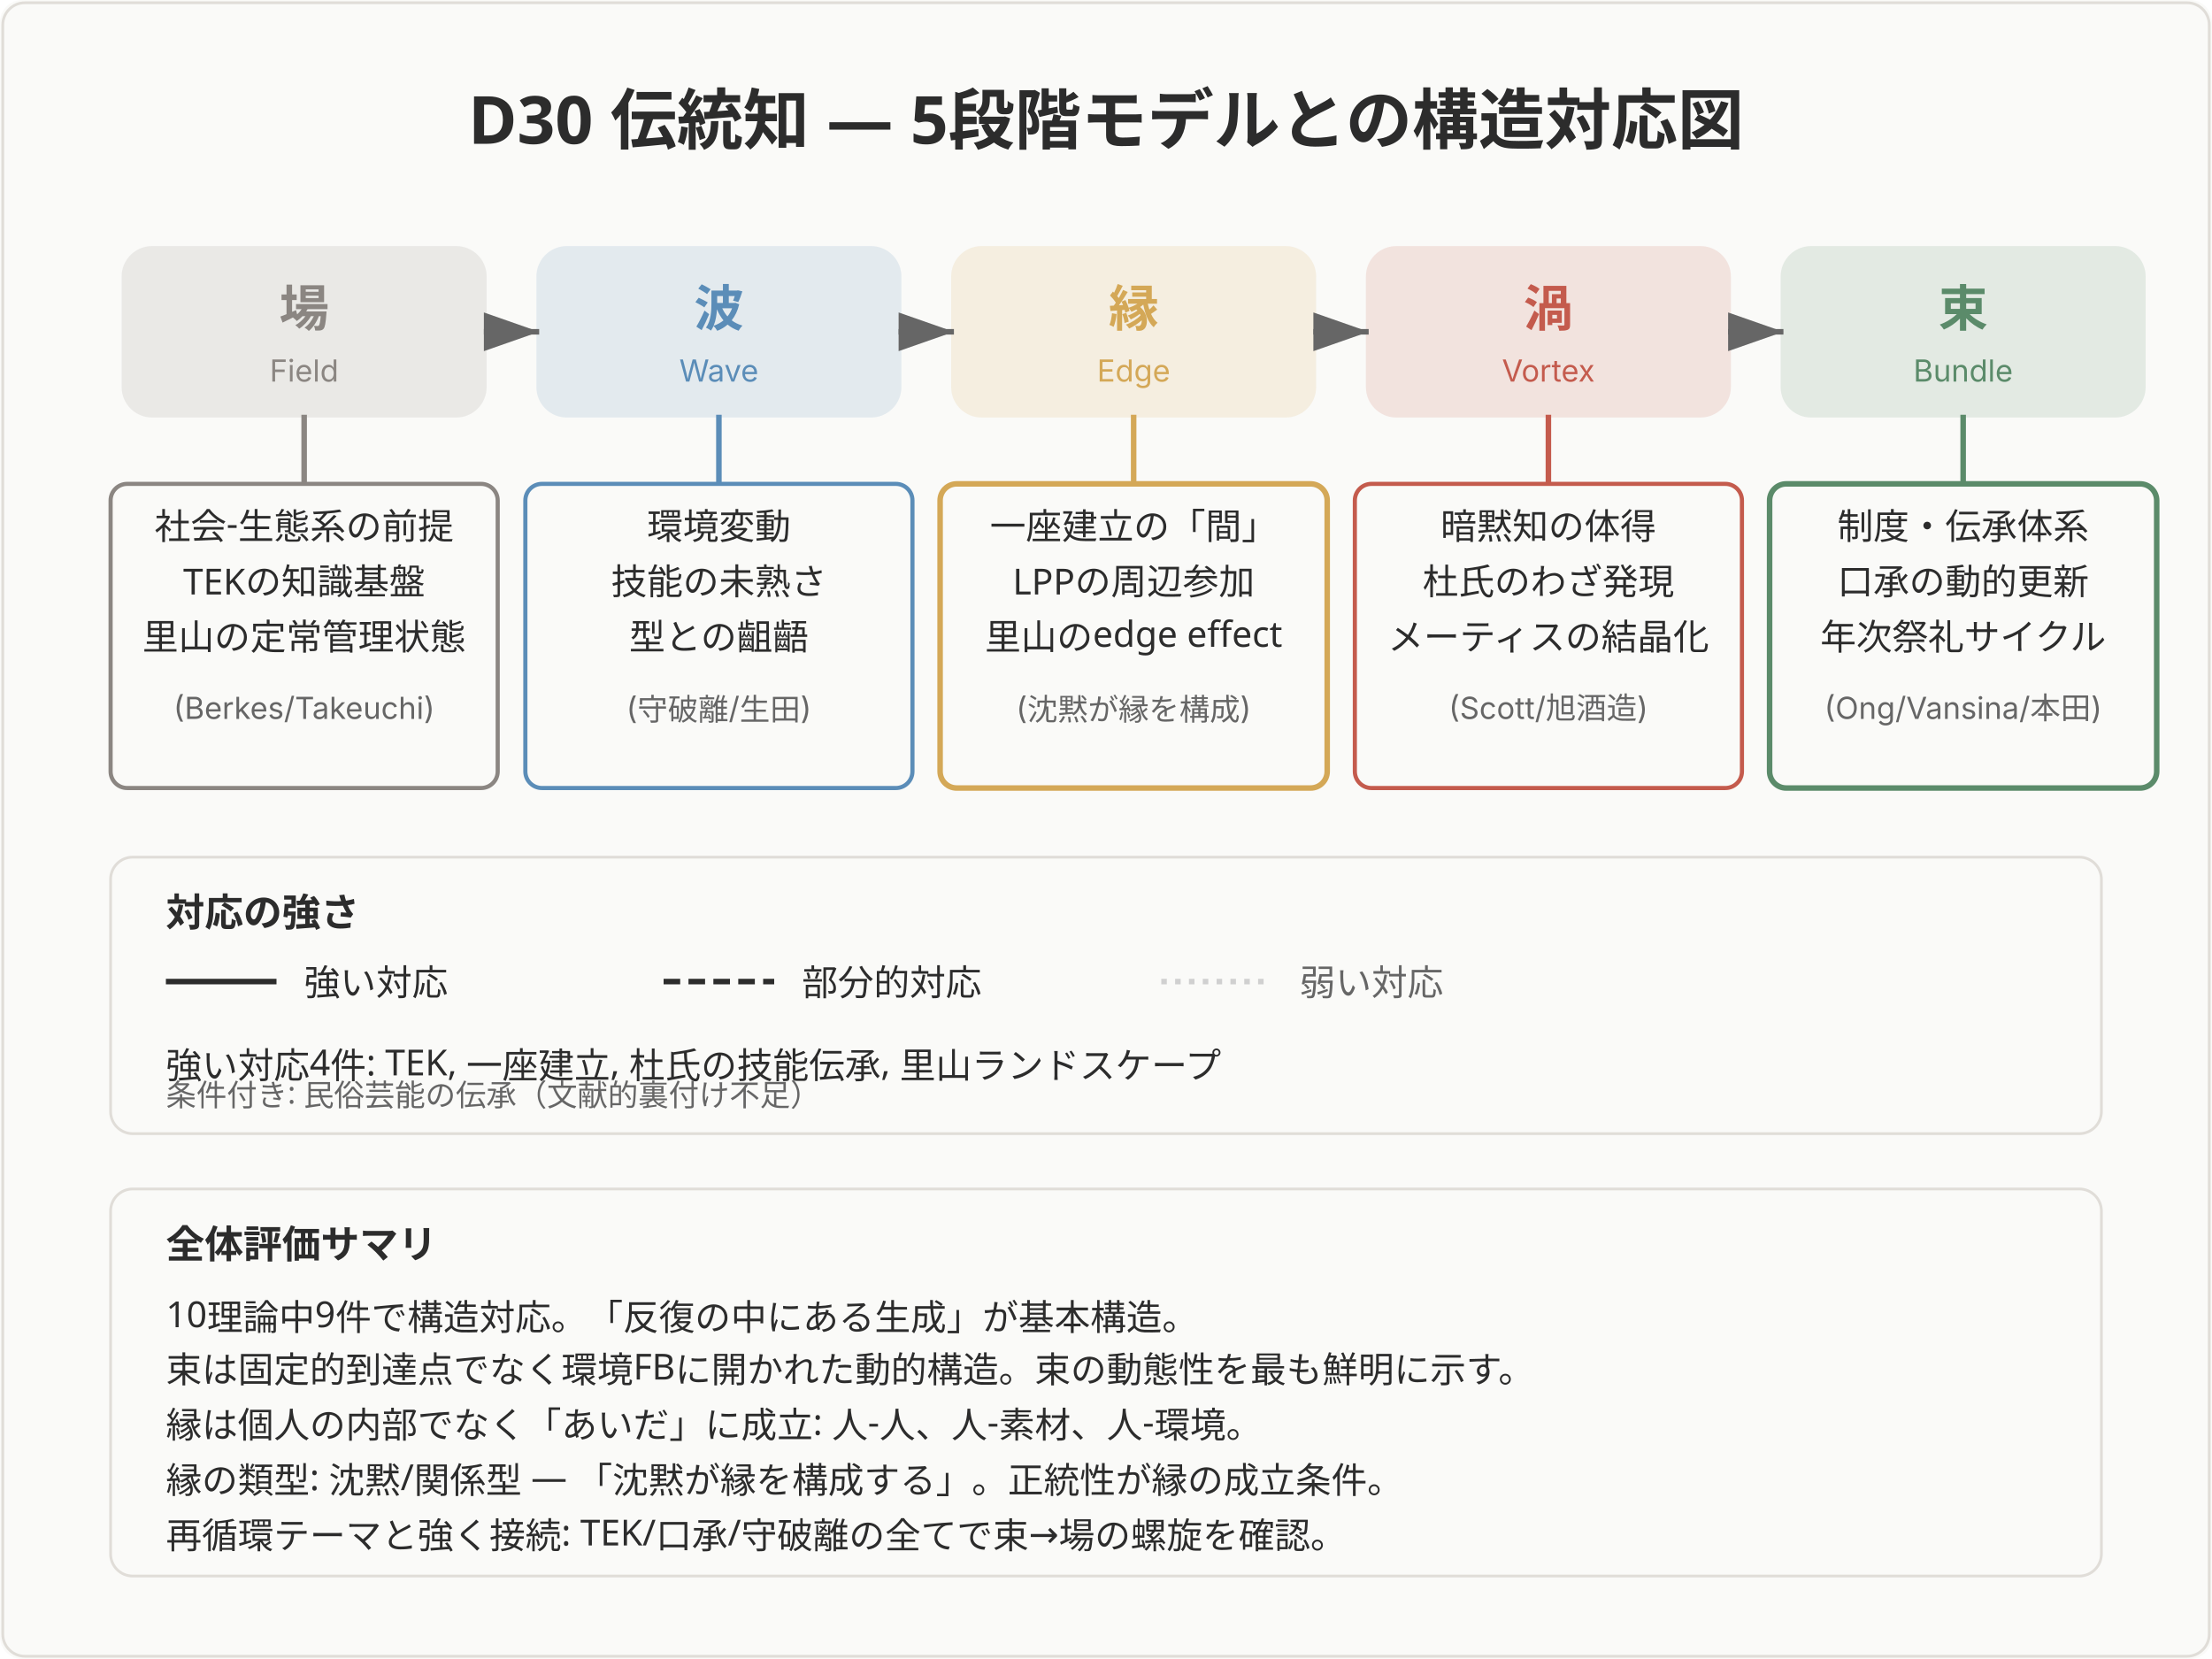
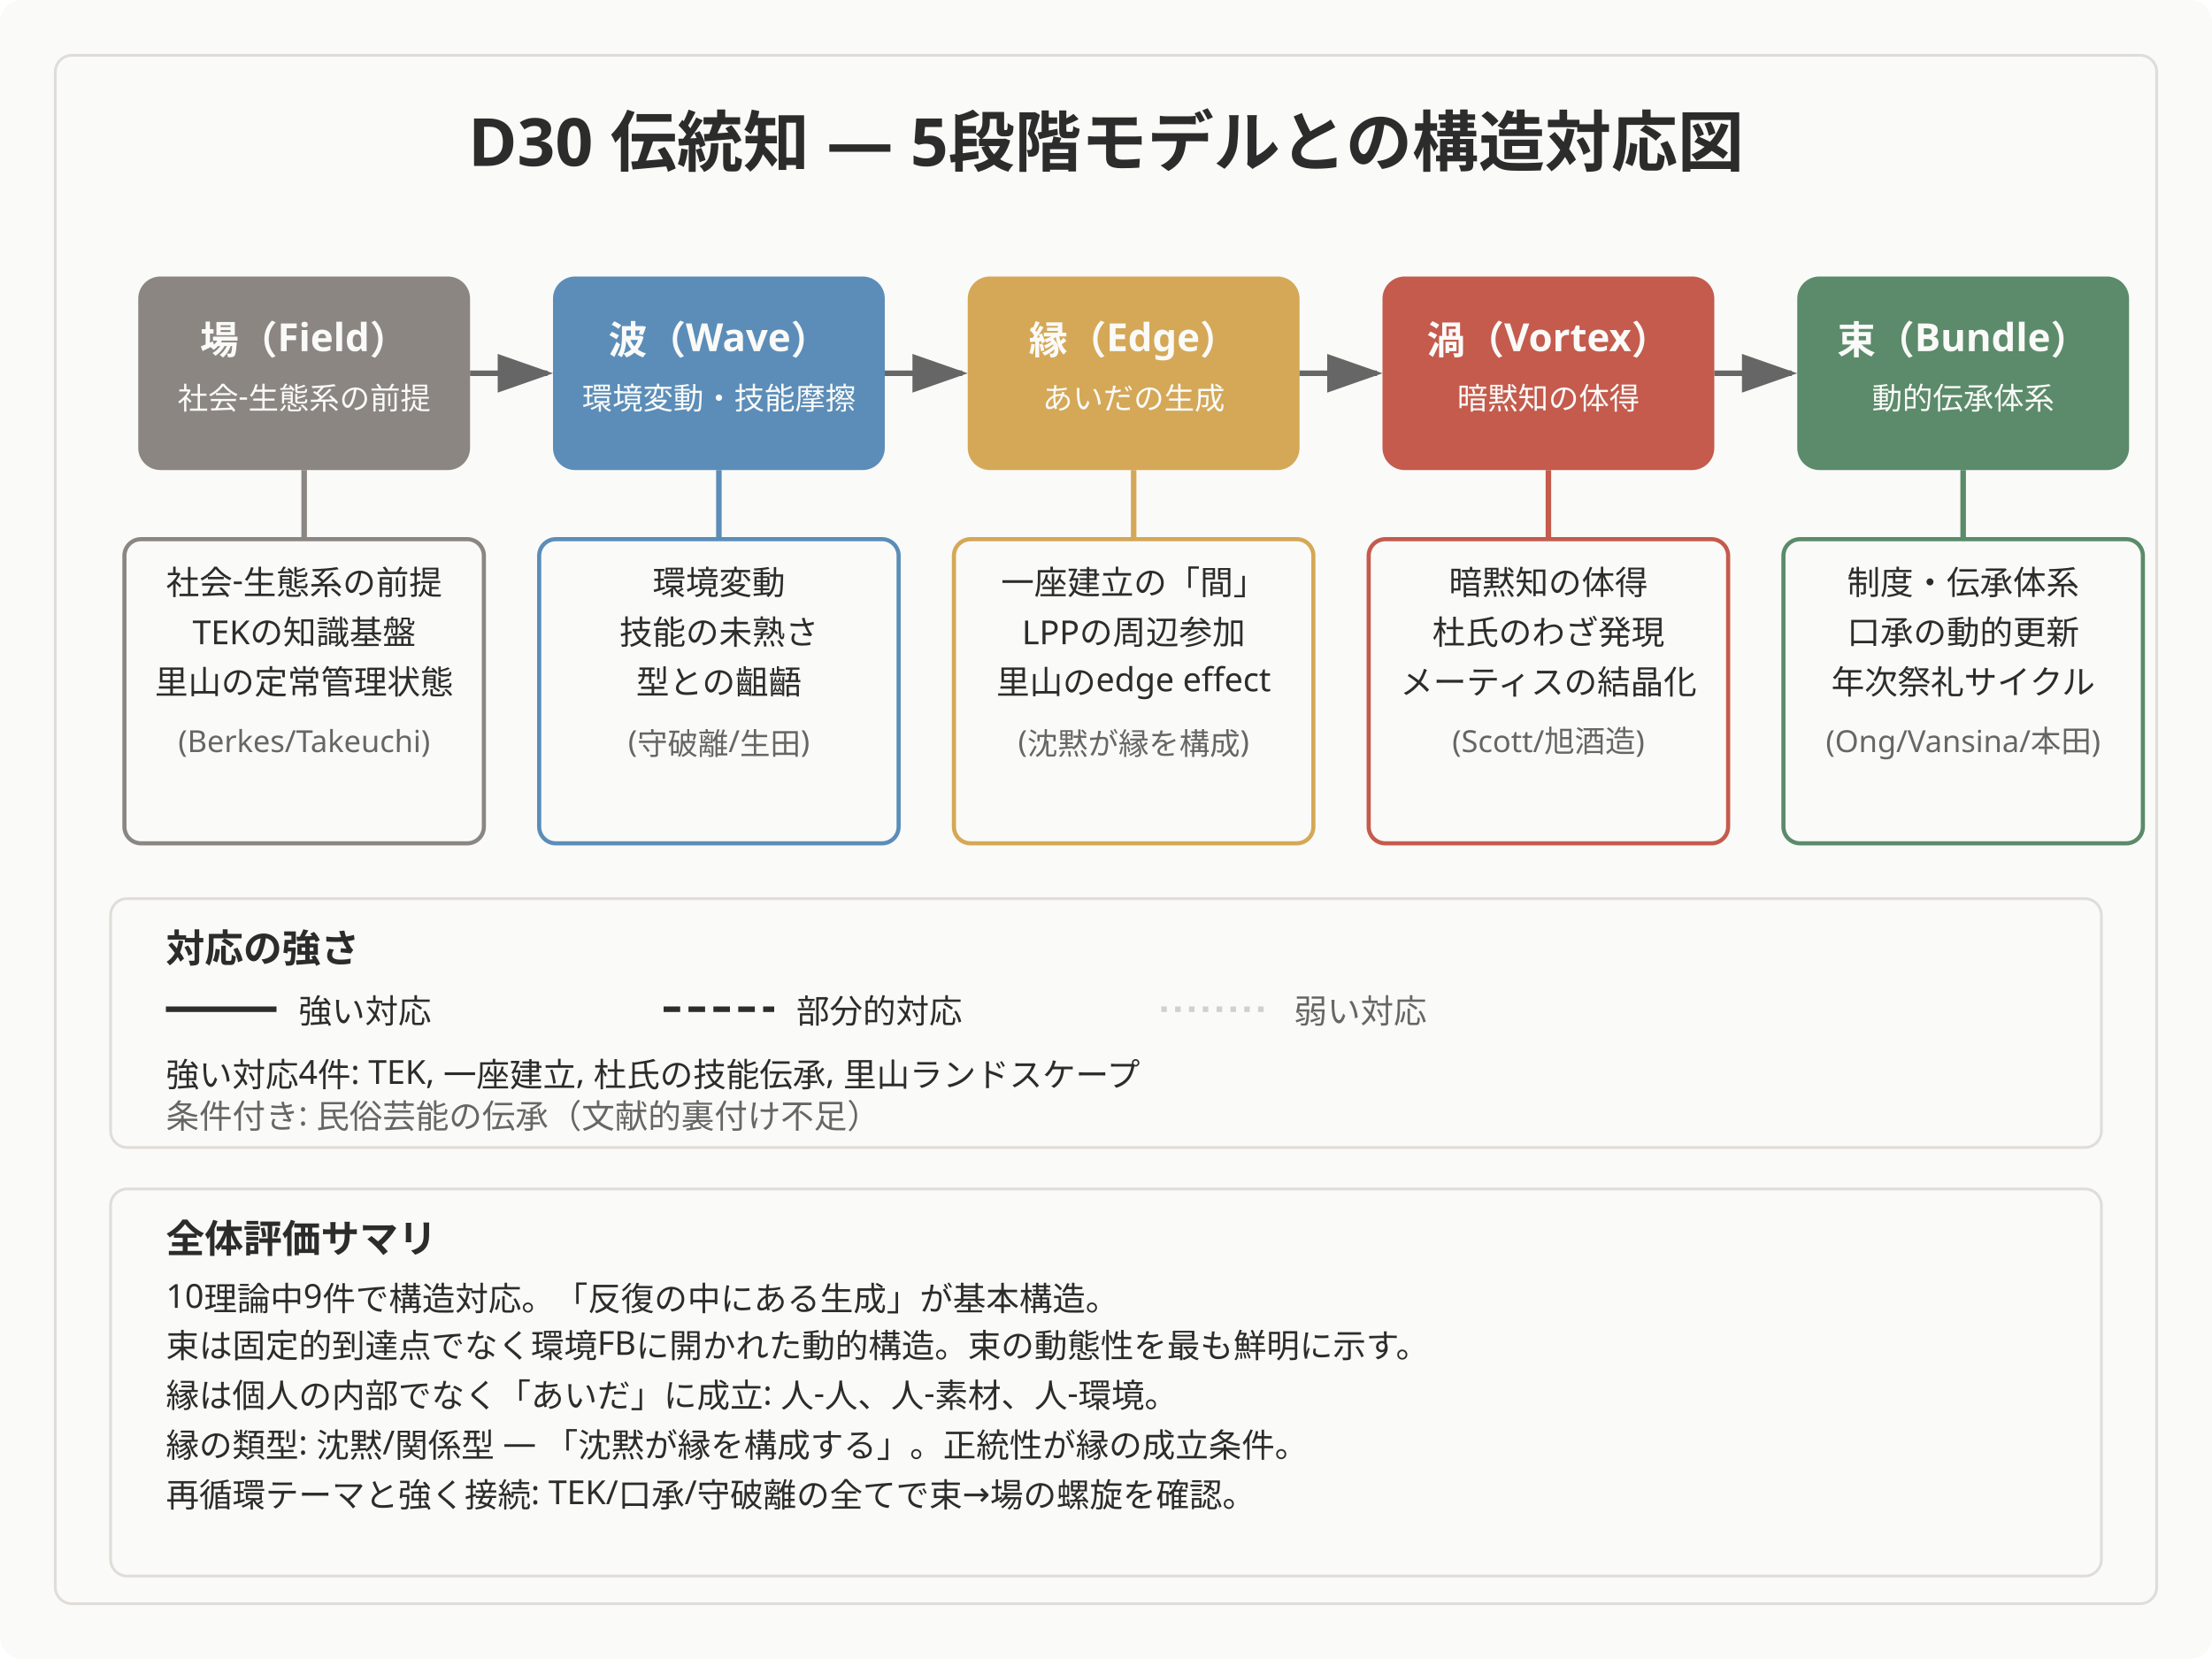
<svg xmlns="http://www.w3.org/2000/svg" viewBox="0 0 800 600">
  <defs>
-     <marker id="arrow30" markerWidth="10" markerHeight="7" refX="10" refY="3.5" orient="auto">
+     <marker id="arrowD30" markerWidth="10" markerHeight="7" refX="9" refY="3.5" orient="auto">
      <polygon points="0 0, 10 3.5, 0 7" fill="#666666" />
    </marker>
+     <style>
+       .title { font-family: 'Hiragino Sans', 'Noto Sans JP', sans-serif; font-size: 24px; fill: #2C2C2C; font-weight: bold; }
+       .stage-label { font-family: 'Hiragino Sans', 'Noto Sans JP', sans-serif; font-size: 14px; fill: #FAFAF8; font-weight: bold; }
+       .stage-sub { font-family: 'Hiragino Sans', 'Noto Sans JP', sans-serif; font-size: 11px; fill: #FAFAF8; }
+       .concept { font-family: 'Hiragino Sans', 'Noto Sans JP', sans-serif; font-size: 12px; fill: #2C2C2C; }
+       .ref { font-family: 'Hiragino Sans', 'Noto Sans JP', sans-serif; font-size: 11px; fill: #666666; }
+       .summary-title { font-family: 'Hiragino Sans', 'Noto Sans JP', sans-serif; font-size: 14px; fill: #2C2C2C; font-weight: bold; }
+       .summary-text { font-family: 'Hiragino Sans', 'Noto Sans JP', sans-serif; font-size: 12px; fill: #2C2C2C; }
+       .legend { font-family: 'Hiragino Sans', 'Noto Sans JP', sans-serif; font-size: 12px; fill: #666666; }
+     </style>
  </defs>
  <rect width="800" height="600" fill="#FAFAF8" rx="8" />
-   <rect x="1" y="1" width="798" height="598" fill="none" stroke="#E0DDD8" stroke-width="1" rx="8" />
-   <text x="400" y="52" text-anchor="middle" font-family="'Hiragino Sans', 'Noto Sans JP', sans-serif" font-size="24" fill="#2C2C2C" font-weight="bold">D30 伝統知 — 5段階モデルとの構造対応図</text>
-   <rect x="45" y="90" width="130" height="60" rx="10" fill="#8B8682" opacity="0.15" stroke="#8B8682" stroke-width="2" />
-   <text x="110" y="118" text-anchor="middle" font-family="'Hiragino Sans', 'Noto Sans JP', sans-serif" font-size="18" fill="#8B8682" font-weight="bold">場</text>
-   <text x="110" y="138" text-anchor="middle" font-family="'Inter', 'Helvetica Neue', sans-serif" font-size="11" fill="#8B8682">Field</text>
-   <rect x="195" y="90" width="130" height="60" rx="10" fill="#5B8DB8" opacity="0.15" stroke="#5B8DB8" stroke-width="2" />
-   <text x="260" y="118" text-anchor="middle" font-family="'Hiragino Sans', 'Noto Sans JP', sans-serif" font-size="18" fill="#5B8DB8" font-weight="bold">波</text>
-   <text x="260" y="138" text-anchor="middle" font-family="'Inter', 'Helvetica Neue', sans-serif" font-size="11" fill="#5B8DB8">Wave</text>
-   <rect x="345" y="90" width="130" height="60" rx="10" fill="#D4A857" opacity="0.15" stroke="#D4A857" stroke-width="2" />
-   <text x="410" y="118" text-anchor="middle" font-family="'Hiragino Sans', 'Noto Sans JP', sans-serif" font-size="18" fill="#D4A857" font-weight="bold">縁</text>
-   <text x="410" y="138" text-anchor="middle" font-family="'Inter', 'Helvetica Neue', sans-serif" font-size="11" fill="#D4A857">Edge</text>
-   <rect x="495" y="90" width="130" height="60" rx="10" fill="#C45B4D" opacity="0.15" stroke="#C45B4D" stroke-width="2" />
-   <text x="560" y="118" text-anchor="middle" font-family="'Hiragino Sans', 'Noto Sans JP', sans-serif" font-size="18" fill="#C45B4D" font-weight="bold">渦</text>
-   <text x="560" y="138" text-anchor="middle" font-family="'Inter', 'Helvetica Neue', sans-serif" font-size="11" fill="#C45B4D">Vortex</text>
-   <rect x="645" y="90" width="130" height="60" rx="10" fill="#5B8B6A" opacity="0.15" stroke="#5B8B6A" stroke-width="2" />
-   <text x="710" y="118" text-anchor="middle" font-family="'Hiragino Sans', 'Noto Sans JP', sans-serif" font-size="18" fill="#5B8B6A" font-weight="bold">束</text>
-   <text x="710" y="138" text-anchor="middle" font-family="'Inter', 'Helvetica Neue', sans-serif" font-size="11" fill="#5B8B6A">Bundle</text>
-   <line x1="175" y1="120" x2="195" y2="120" stroke="#666666" stroke-width="2" marker-end="url(#arrow30)" />
-   <line x1="325" y1="120" x2="345" y2="120" stroke="#666666" stroke-width="2" marker-end="url(#arrow30)" />
-   <line x1="475" y1="120" x2="495" y2="120" stroke="#666666" stroke-width="2" marker-end="url(#arrow30)" />
-   <line x1="625" y1="120" x2="645" y2="120" stroke="#666666" stroke-width="2" marker-end="url(#arrow30)" />
-   <line x1="110" y1="150" x2="110" y2="175" stroke="#8B8682" stroke-width="2" />
-   <rect x="40" y="175" width="140" height="110" rx="6" fill="#FAFAF8" stroke="#8B8682" stroke-width="1.5" />
-   <text x="110" y="195" text-anchor="middle" font-family="'Hiragino Sans', 'Noto Sans JP', sans-serif" font-size="13" fill="#2C2C2C">社会-生態系の前提</text>
-   <text x="110" y="215" text-anchor="middle" font-family="'Hiragino Sans', 'Noto Sans JP', sans-serif" font-size="13" fill="#2C2C2C">TEKの知識基盤</text>
-   <text x="110" y="235" text-anchor="middle" font-family="'Hiragino Sans', 'Noto Sans JP', sans-serif" font-size="13" fill="#2C2C2C">里山の定常管理状態</text>
-   <text x="110" y="260" text-anchor="middle" font-family="'Inter', 'Helvetica Neue', sans-serif" font-size="11" fill="#666666">(Berkes/Takeuchi)</text>
-   <line x1="260" y1="150" x2="260" y2="175" stroke="#5B8DB8" stroke-width="2" />
-   <rect x="190" y="175" width="140" height="110" rx="6" fill="#FAFAF8" stroke="#5B8DB8" stroke-width="1.5" />
-   <text x="260" y="195" text-anchor="middle" font-family="'Hiragino Sans', 'Noto Sans JP', sans-serif" font-size="13" fill="#2C2C2C">環境変動</text>
-   <text x="260" y="215" text-anchor="middle" font-family="'Hiragino Sans', 'Noto Sans JP', sans-serif" font-size="13" fill="#2C2C2C">技能の未熟さ</text>
-   <text x="260" y="235" text-anchor="middle" font-family="'Hiragino Sans', 'Noto Sans JP', sans-serif" font-size="13" fill="#2C2C2C">型との齟齬</text>
-   <text x="260" y="260" text-anchor="middle" font-family="'Inter', 'Helvetica Neue', sans-serif" font-size="11" fill="#666666">(守破離/生田)</text>
-   <line x1="410" y1="150" x2="410" y2="175" stroke="#D4A857" stroke-width="2" />
-   <rect x="340" y="175" width="140" height="110" rx="6" fill="#FAFAF8" stroke="#D4A857" stroke-width="2" />
-   <text x="410" y="195" text-anchor="middle" font-family="'Hiragino Sans', 'Noto Sans JP', sans-serif" font-size="13" fill="#2C2C2C">一座建立の「間」</text>
-   <text x="410" y="215" text-anchor="middle" font-family="'Hiragino Sans', 'Noto Sans JP', sans-serif" font-size="13" fill="#2C2C2C">LPPの周辺参加</text>
-   <text x="410" y="235" text-anchor="middle" font-family="'Hiragino Sans', 'Noto Sans JP', sans-serif" font-size="13" fill="#2C2C2C">里山のedge effect</text>
-   <text x="410" y="260" text-anchor="middle" font-family="'Inter', 'Helvetica Neue', sans-serif" font-size="11" fill="#666666">(沈黙が縁を構成)</text>
-   <line x1="560" y1="150" x2="560" y2="175" stroke="#C45B4D" stroke-width="2" />
-   <rect x="490" y="175" width="140" height="110" rx="6" fill="#FAFAF8" stroke="#C45B4D" stroke-width="1.5" />
-   <text x="560" y="195" text-anchor="middle" font-family="'Hiragino Sans', 'Noto Sans JP', sans-serif" font-size="13" fill="#2C2C2C">暗黙知の体得</text>
-   <text x="560" y="215" text-anchor="middle" font-family="'Hiragino Sans', 'Noto Sans JP', sans-serif" font-size="13" fill="#2C2C2C">杜氏のわざ発現</text>
-   <text x="560" y="235" text-anchor="middle" font-family="'Hiragino Sans', 'Noto Sans JP', sans-serif" font-size="13" fill="#2C2C2C">メーティスの結晶化</text>
-   <text x="560" y="260" text-anchor="middle" font-family="'Inter', 'Helvetica Neue', sans-serif" font-size="11" fill="#666666">(Scott/旭酒造)</text>
-   <line x1="710" y1="150" x2="710" y2="175" stroke="#5B8B6A" stroke-width="2" />
-   <rect x="640" y="175" width="140" height="110" rx="6" fill="#FAFAF8" stroke="#5B8B6A" stroke-width="2" />
-   <text x="710" y="195" text-anchor="middle" font-family="'Hiragino Sans', 'Noto Sans JP', sans-serif" font-size="13" fill="#2C2C2C">制度・伝承体系</text>
-   <text x="710" y="215" text-anchor="middle" font-family="'Hiragino Sans', 'Noto Sans JP', sans-serif" font-size="13" fill="#2C2C2C">口承の動的更新</text>
-   <text x="710" y="235" text-anchor="middle" font-family="'Hiragino Sans', 'Noto Sans JP', sans-serif" font-size="13" fill="#2C2C2C">年次祭礼サイクル</text>
-   <text x="710" y="260" text-anchor="middle" font-family="'Inter', 'Helvetica Neue', sans-serif" font-size="11" fill="#666666">(Ong/Vansina/本田)</text>
-   <rect x="40" y="310" width="720" height="100" rx="8" fill="#FAFAF8" stroke="#E0DDD8" stroke-width="1" />
-   <text x="60" y="335" font-family="'Hiragino Sans', 'Noto Sans JP', sans-serif" font-size="14" fill="#2C2C2C" font-weight="bold">対応の強さ</text>
-   <line x1="60" y1="355" x2="100" y2="355" stroke="#2C2C2C" stroke-width="2" />
-   <text x="110" y="360" font-family="'Hiragino Sans', 'Noto Sans JP', sans-serif" font-size="13" fill="#2C2C2C">強い対応</text>
-   <line x1="240" y1="355" x2="280" y2="355" stroke="#2C2C2C" stroke-width="2" stroke-dasharray="6,3" />
-   <text x="290" y="360" font-family="'Hiragino Sans', 'Noto Sans JP', sans-serif" font-size="13" fill="#2C2C2C">部分的対応</text>
-   <line x1="420" y1="355" x2="460" y2="355" stroke="#D0D0D0" stroke-width="2" stroke-dasharray="2,3" />
-   <text x="470" y="360" font-family="'Hiragino Sans', 'Noto Sans JP', sans-serif" font-size="13" fill="#666666">弱い対応</text>
-   <text x="60" y="390" font-family="'Hiragino Sans', 'Noto Sans JP', sans-serif" font-size="13" fill="#2C2C2C">強い対応4件: TEK, 一座建立, 杜氏の技能伝承, 里山ランドスケープ</text>
-   <text x="60" y="400" font-family="'Hiragino Sans', 'Noto Sans JP', sans-serif" font-size="11" fill="#666666">条件付き: 民俗芸能の伝承（文献的裏付け不足）</text>
-   <rect x="40" y="430" width="720" height="140" rx="8" fill="#FAFAF8" stroke="#E0DDD8" stroke-width="1" />
-   <text x="60" y="455" font-family="'Hiragino Sans', 'Noto Sans JP', sans-serif" font-size="14" fill="#2C2C2C" font-weight="bold">全体評価サマリ</text>
-   <text x="60" y="480" font-family="'Hiragino Sans', 'Noto Sans JP', sans-serif" font-size="13" fill="#2C2C2C">10理論中9件で構造対応。「反復の中にある生成」が基本構造。</text>
-   <text x="60" y="500" font-family="'Hiragino Sans', 'Noto Sans JP', sans-serif" font-size="13" fill="#2C2C2C">束は固定的到達点でなく環境FBに開かれた動的構造。束の動態性を最も鮮明に示す。</text>
-   <text x="60" y="520" font-family="'Hiragino Sans', 'Noto Sans JP', sans-serif" font-size="13" fill="#2C2C2C">縁は個人の内部でなく「あいだ」に成立: 人-人、人-素材、人-環境。</text>
-   <text x="60" y="540" font-family="'Hiragino Sans', 'Noto Sans JP', sans-serif" font-size="13" fill="#2C2C2C">縁の類型: 沈黙/関係型 — 「沈黙が縁を構成する」。正統性が縁の成立条件。</text>
-   <text x="60" y="560" font-family="'Hiragino Sans', 'Noto Sans JP', sans-serif" font-size="13" fill="#2C2C2C">再循環テーマと強く接続: TEK/口承/守破離の全てで束→場の螺旋を確認。</text>
+   <rect x="20" y="20" width="760" height="560" fill="none" stroke="#E0DDD8" stroke-width="1" rx="6" />
+   <text x="400" y="60" text-anchor="middle" class="title">D30 伝統知 — 5段階モデルとの構造対応図</text>
+   <rect x="50" y="100" width="120" height="70" rx="8" fill="#8B8682" />
+   <text x="110" y="128" text-anchor="middle" class="stage-label">場（Field）</text>
+   <text x="110" y="148" text-anchor="middle" class="stage-sub">社会-生態系の前提</text>
+   <rect x="200" y="100" width="120" height="70" rx="8" fill="#5B8DB8" />
+   <text x="260" y="128" text-anchor="middle" class="stage-label">波（Wave）</text>
+   <text x="260" y="148" text-anchor="middle" class="stage-sub">環境変動・技能摩擦</text>
+   <rect x="350" y="100" width="120" height="70" rx="8" fill="#D4A857" />
+   <text x="410" y="128" text-anchor="middle" class="stage-label">縁（Edge）</text>
+   <text x="410" y="148" text-anchor="middle" class="stage-sub">あいだの生成</text>
+   <rect x="500" y="100" width="120" height="70" rx="8" fill="#C45B4D" />
+   <text x="560" y="128" text-anchor="middle" class="stage-label">渦（Vortex）</text>
+   <text x="560" y="148" text-anchor="middle" class="stage-sub">暗黙知の体得</text>
+   <rect x="650" y="100" width="120" height="70" rx="8" fill="#5B8B6A" />
+   <text x="710" y="128" text-anchor="middle" class="stage-label">束（Bundle）</text>
+   <text x="710" y="148" text-anchor="middle" class="stage-sub">動的伝承体系</text>
+   <line x1="170" y1="135" x2="198" y2="135" stroke="#666666" stroke-width="2" marker-end="url(#arrowD30)" />
+   <line x1="320" y1="135" x2="348" y2="135" stroke="#666666" stroke-width="2" marker-end="url(#arrowD30)" />
+   <line x1="470" y1="135" x2="498" y2="135" stroke="#666666" stroke-width="2" marker-end="url(#arrowD30)" />
+   <line x1="620" y1="135" x2="648" y2="135" stroke="#666666" stroke-width="2" marker-end="url(#arrowD30)" />
+   <line x1="110" y1="170" x2="110" y2="195" stroke="#8B8682" stroke-width="2" />
+   <rect x="45" y="195" width="130" height="110" rx="6" fill="none" stroke="#8B8682" stroke-width="1.5" />
+   <text x="110" y="215" text-anchor="middle" class="concept">社会-生態系の前提</text>
+   <text x="110" y="233" text-anchor="middle" class="concept">TEKの知識基盤</text>
+   <text x="110" y="251" text-anchor="middle" class="concept">里山の定常管理状態</text>
+   <text x="110" y="272" text-anchor="middle" class="ref">(Berkes/Takeuchi)</text>
+   <line x1="260" y1="170" x2="260" y2="195" stroke="#5B8DB8" stroke-width="2" />
+   <rect x="195" y="195" width="130" height="110" rx="6" fill="none" stroke="#5B8DB8" stroke-width="1.5" />
+   <text x="260" y="215" text-anchor="middle" class="concept">環境変動</text>
+   <text x="260" y="233" text-anchor="middle" class="concept">技能の未熟さ</text>
+   <text x="260" y="251" text-anchor="middle" class="concept">型との齟齬</text>
+   <text x="260" y="272" text-anchor="middle" class="ref">(守破離/生田)</text>
+   <line x1="410" y1="170" x2="410" y2="195" stroke="#D4A857" stroke-width="2" />
+   <rect x="345" y="195" width="130" height="110" rx="6" fill="none" stroke="#D4A857" stroke-width="1.5" />
+   <text x="410" y="215" text-anchor="middle" class="concept">一座建立の「間」</text>
+   <text x="410" y="233" text-anchor="middle" class="concept">LPPの周辺参加</text>
+   <text x="410" y="251" text-anchor="middle" class="concept">里山のedge effect</text>
+   <text x="410" y="272" text-anchor="middle" class="ref">(沈黙が縁を構成)</text>
+   <line x1="560" y1="170" x2="560" y2="195" stroke="#C45B4D" stroke-width="2" />
+   <rect x="495" y="195" width="130" height="110" rx="6" fill="none" stroke="#C45B4D" stroke-width="1.5" />
+   <text x="560" y="215" text-anchor="middle" class="concept">暗黙知の体得</text>
+   <text x="560" y="233" text-anchor="middle" class="concept">杜氏のわざ発現</text>
+   <text x="560" y="251" text-anchor="middle" class="concept">メーティスの結晶化</text>
+   <text x="560" y="272" text-anchor="middle" class="ref">(Scott/旭酒造)</text>
+   <line x1="710" y1="170" x2="710" y2="195" stroke="#5B8B6A" stroke-width="2" />
+   <rect x="645" y="195" width="130" height="110" rx="6" fill="none" stroke="#5B8B6A" stroke-width="1.5" />
+   <text x="710" y="215" text-anchor="middle" class="concept">制度・伝承体系</text>
+   <text x="710" y="233" text-anchor="middle" class="concept">口承の動的更新</text>
+   <text x="710" y="251" text-anchor="middle" class="concept">年次祭礼サイクル</text>
+   <text x="710" y="272" text-anchor="middle" class="ref">(Ong/Vansina/本田)</text>
+   <rect x="40" y="325" width="720" height="90" rx="6" fill="none" stroke="#E0DDD8" stroke-width="1" />
+   <text x="60" y="348" class="summary-title">対応の強さ</text>
+   <line x1="60" y1="365" x2="100" y2="365" stroke="#2C2C2C" stroke-width="2" />
+   <text x="108" y="370" class="summary-text">強い対応</text>
+   <line x1="240" y1="365" x2="280" y2="365" stroke="#2C2C2C" stroke-width="2" stroke-dasharray="6,3" />
+   <text x="288" y="370" class="summary-text">部分的対応</text>
+   <line x1="420" y1="365" x2="460" y2="365" stroke="#D0D0D0" stroke-width="2" stroke-dasharray="2,3" />
+   <text x="468" y="370" class="legend">弱い対応</text>
+   <text x="60" y="393" class="summary-text">強い対応4件: TEK, 一座建立, 杜氏の技能伝承, 里山ランドスケープ</text>
+   <text x="60" y="408" class="legend">条件付き: 民俗芸能の伝承（文献的裏付け不足）</text>
+   <rect x="40" y="430" width="720" height="140" rx="6" fill="none" stroke="#E0DDD8" stroke-width="1" />
+   <text x="60" y="453" class="summary-title">全体評価サマリ</text>
+   <text x="60" y="473" class="summary-text">10理論中9件で構造対応。「反復の中にある生成」が基本構造。</text>
+   <text x="60" y="491" class="summary-text">束は固定的到達点でなく環境FBに開かれた動的構造。束の動態性を最も鮮明に示す。</text>
+   <text x="60" y="509" class="summary-text">縁は個人の内部でなく「あいだ」に成立: 人-人、人-素材、人-環境。</text>
+   <text x="60" y="527" class="summary-text">縁の類型: 沈黙/関係型 — 「沈黙が縁を構成する」。正統性が縁の成立条件。</text>
+   <text x="60" y="545" class="summary-text">再循環テーマと強く接続: TEK/口承/守破離の全てで束→場の螺旋を確認。</text>
</svg>
